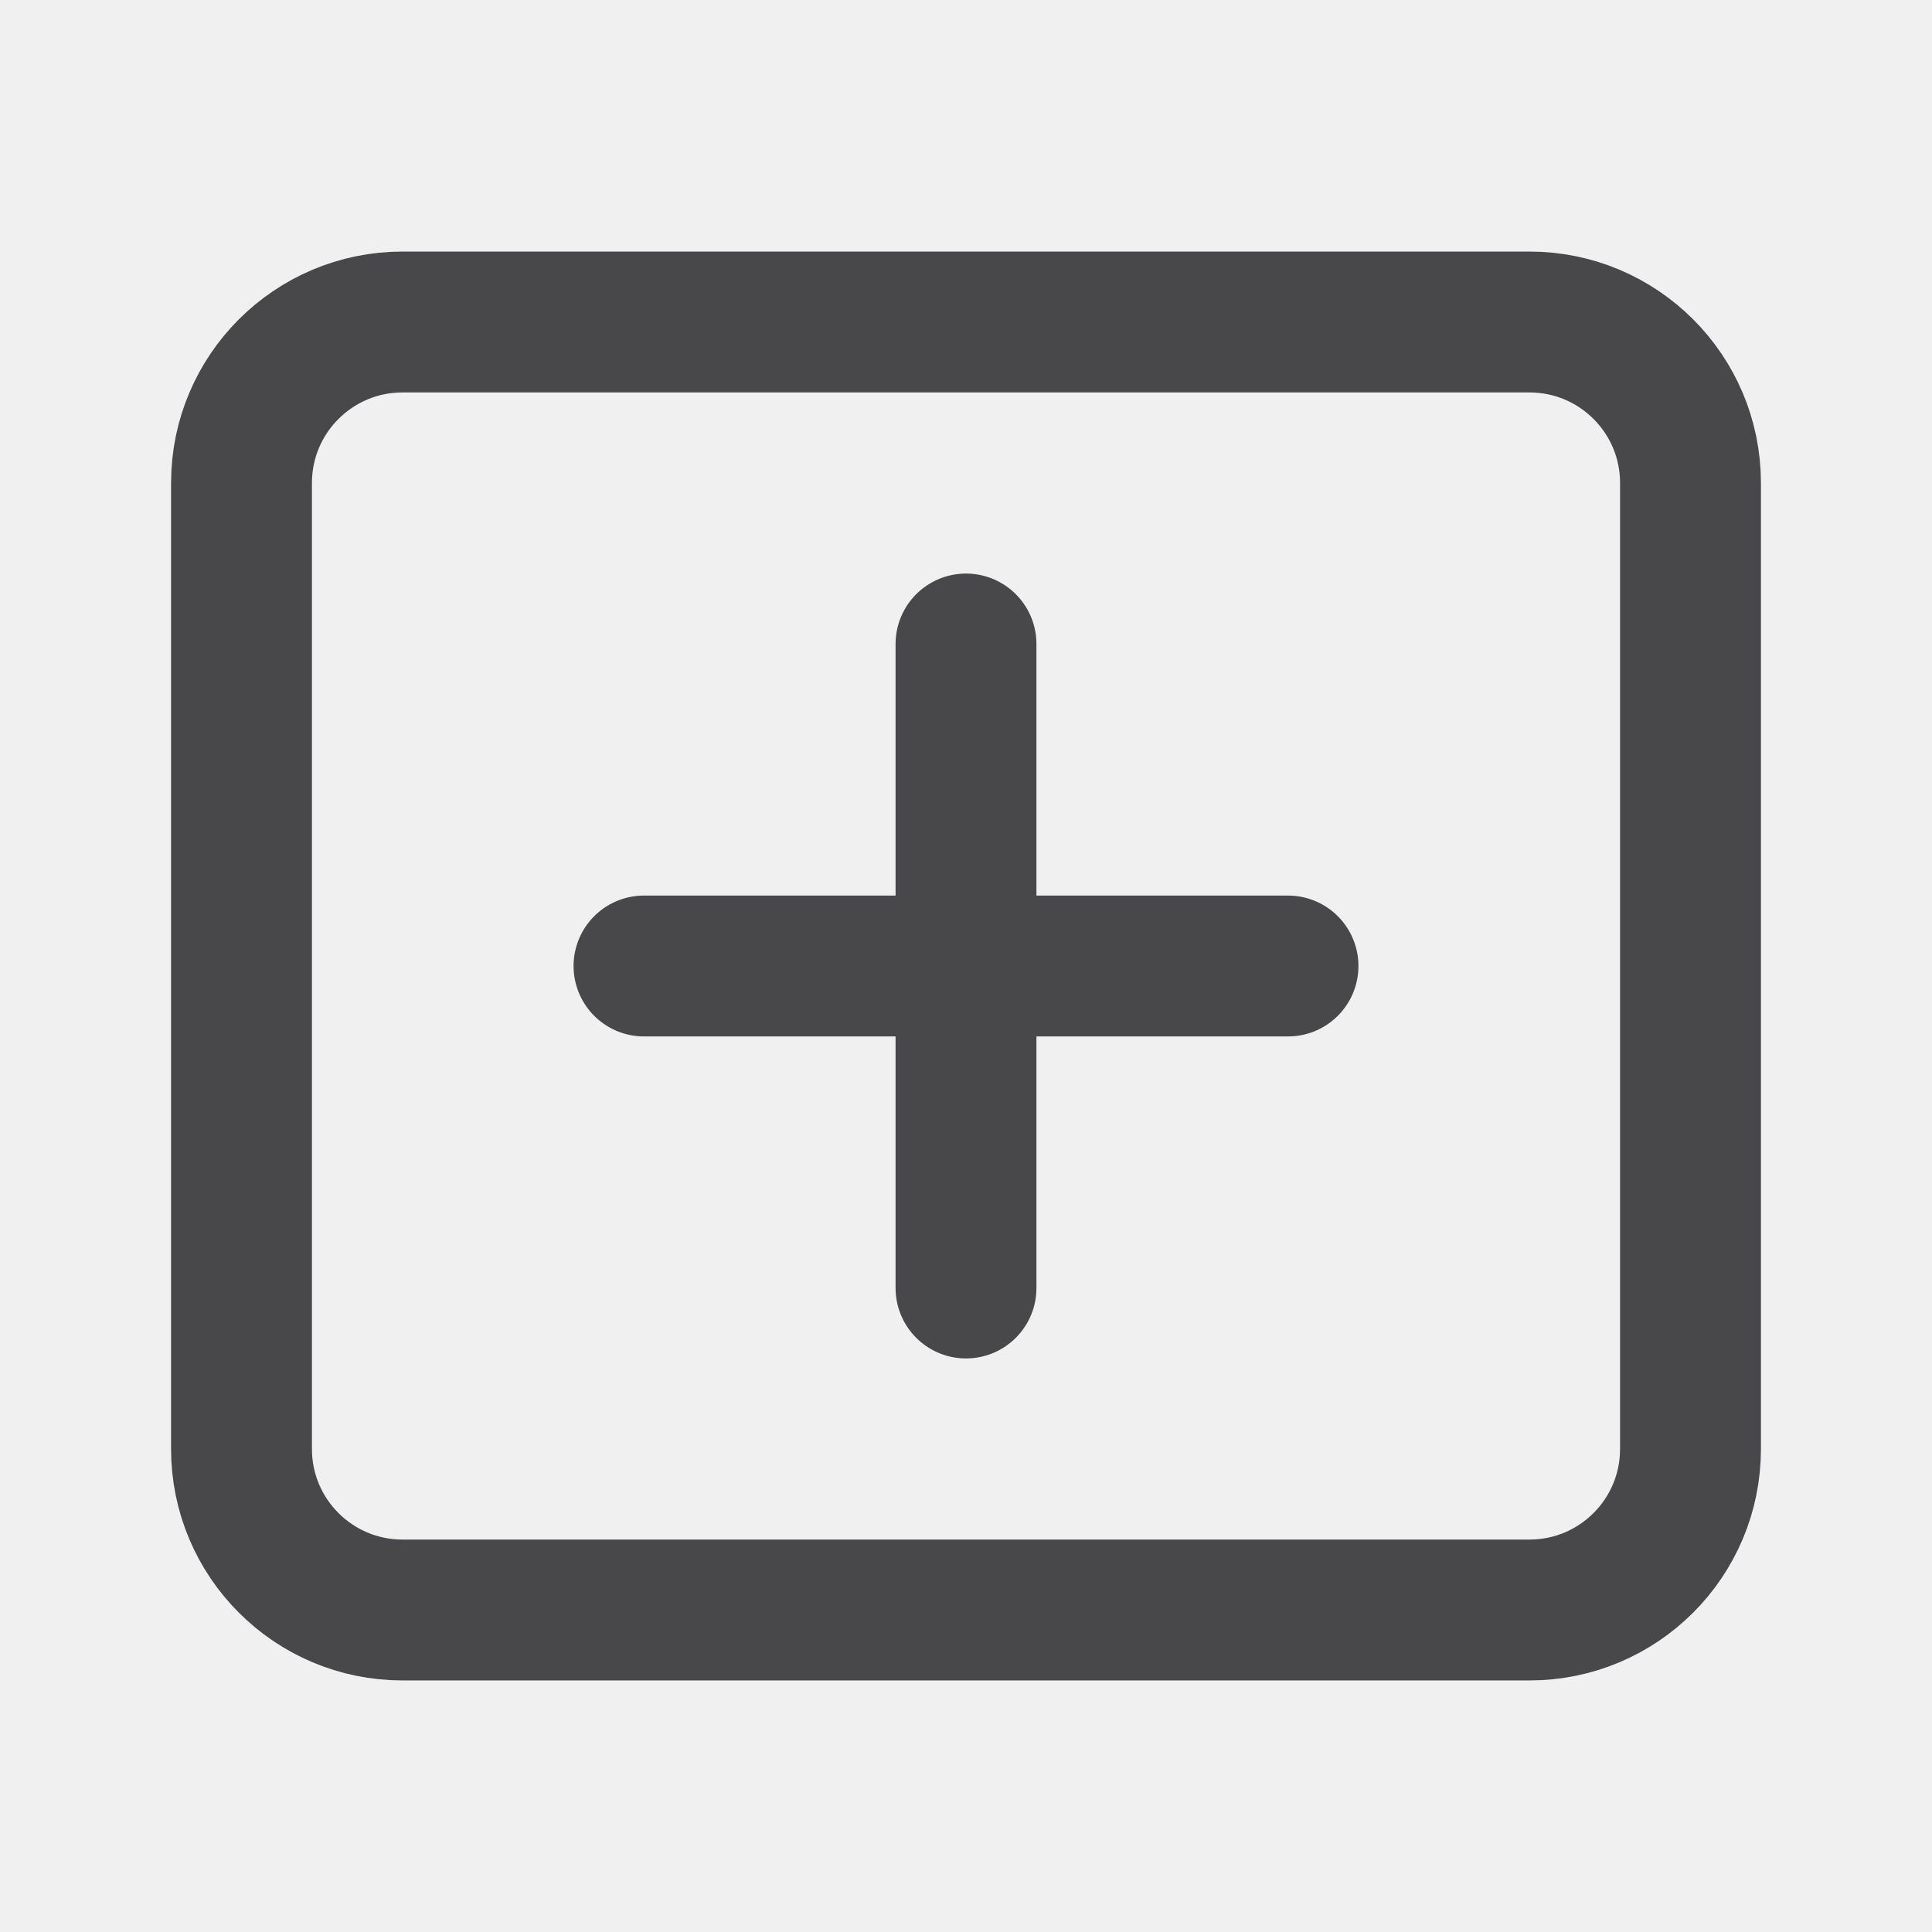
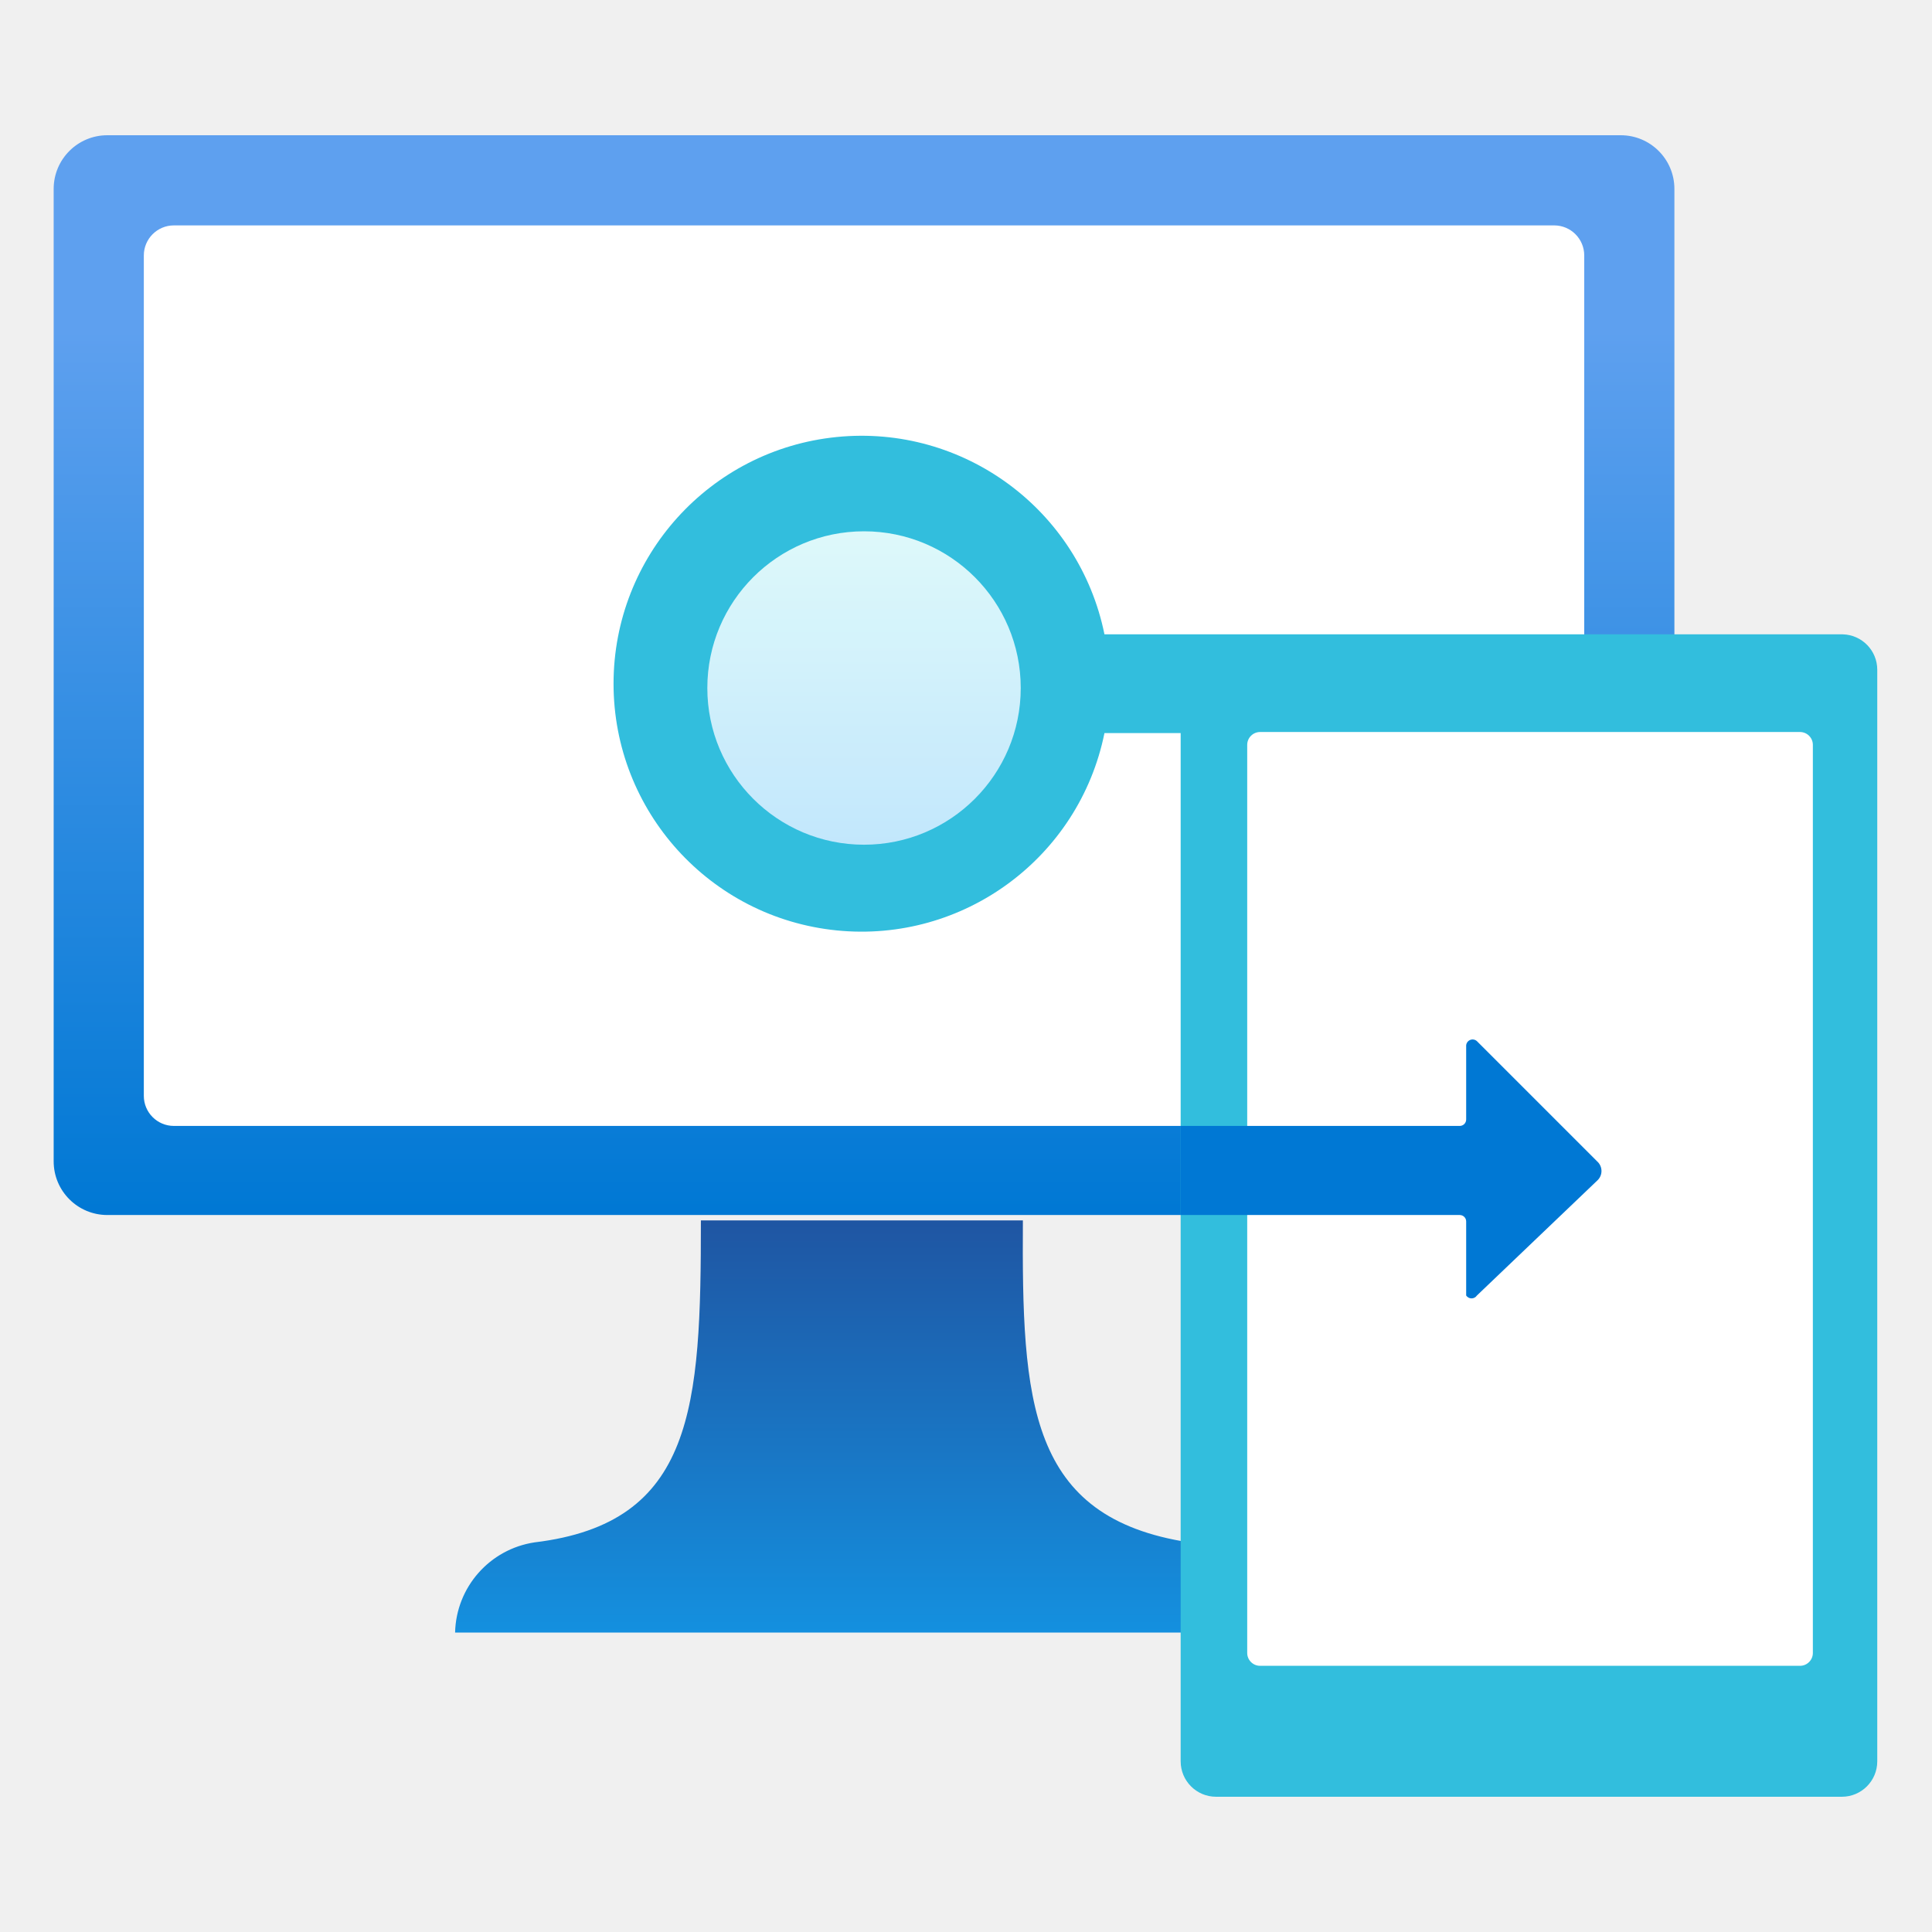
- <svg xmlns="http://www.w3.org/2000/svg" viewBox="0 0 24 24" fill="none" stroke="#48484A" stroke-width="1.75" aria-hidden="true">
-   <rect x="3" y="4" width="18" height="16" rx="2" />
-   <path d="M8 12h8M12 8v8" stroke-linecap="round" />
+ <svg xmlns="http://www.w3.org/2000/svg" viewBox="0 0 18 18" aria-hidden="true">
+   <defs>
+     <linearGradient id="intune-a" x1="8.05" y1="11.32" x2="8.05" y2="1.26" gradientUnits="userSpaceOnUse">
+       <stop offset="0" stop-color="#0078d4" />
+       <stop offset="0.82" stop-color="#5ea0ef" />
+     </linearGradient>
+     <linearGradient id="intune-b" x1="8.05" y1="15.21" x2="8.05" y2="11.32" gradientUnits="userSpaceOnUse">
+       <stop offset="0" stop-color="#1490df" />
+       <stop offset="0.98" stop-color="#1f56a3" />
+     </linearGradient>
+     <linearGradient id="intune-c" x1="8.05" y1="7.87" x2="8.05" y2="4.94" gradientUnits="userSpaceOnUse">
+       <stop offset="0" stop-color="#d2ebff" />
+       <stop offset="1" stop-color="#f0fffd" />
+     </linearGradient>
+   </defs>
+   <rect x="0.5" y="1.26" width="15.1" height="10.06" rx="0.5" fill="url(#intune-a)" />
+   <rect x="1.34" y="2.1" width="13.42" height="8.39" rx="0.28" fill="#fff" />
+   <path d="M11.08,14.37c-1.5-.23-1.56-1.31-1.55-3h-3c0,1.74-.06,2.82-1.55,3a.87.87,0,0,0-.74.84h7.54A.88.88,0,0,0,11.08,14.37Z" fill="url(#intune-b)" />
+   <path d="M17.17,5.91H10.29a2.31,2.31,0,1,0,0,.92H11v9.58a.33.33,0,0,0,.33.33h5.83a.33.33,0,0,0,.33-.33V6.24A.33.33,0,0,0,17.17,5.91Z" fill="#32bedd" />
+   <rect x="11.62" y="6.82" width="5.27" height="8.7" rx="0.12" fill="#fff" />
+   <circle cx="8.05" cy="6.41" r="1.46" opacity="0.9" fill="url(#intune-c)" />
+   <path d="M14.88,10.82,13.76,9.7a.06.06,0,0,0-.1.05v.68a.06.06,0,0,1-.06.06H11v.83H13.6a.06.06,0,0,1,.06.06v.69a.06.06,0,0,0,.1,0L14.88,11A.12.12,0,0,0,14.88,10.82Z" fill="#0078d4" />
</svg>
